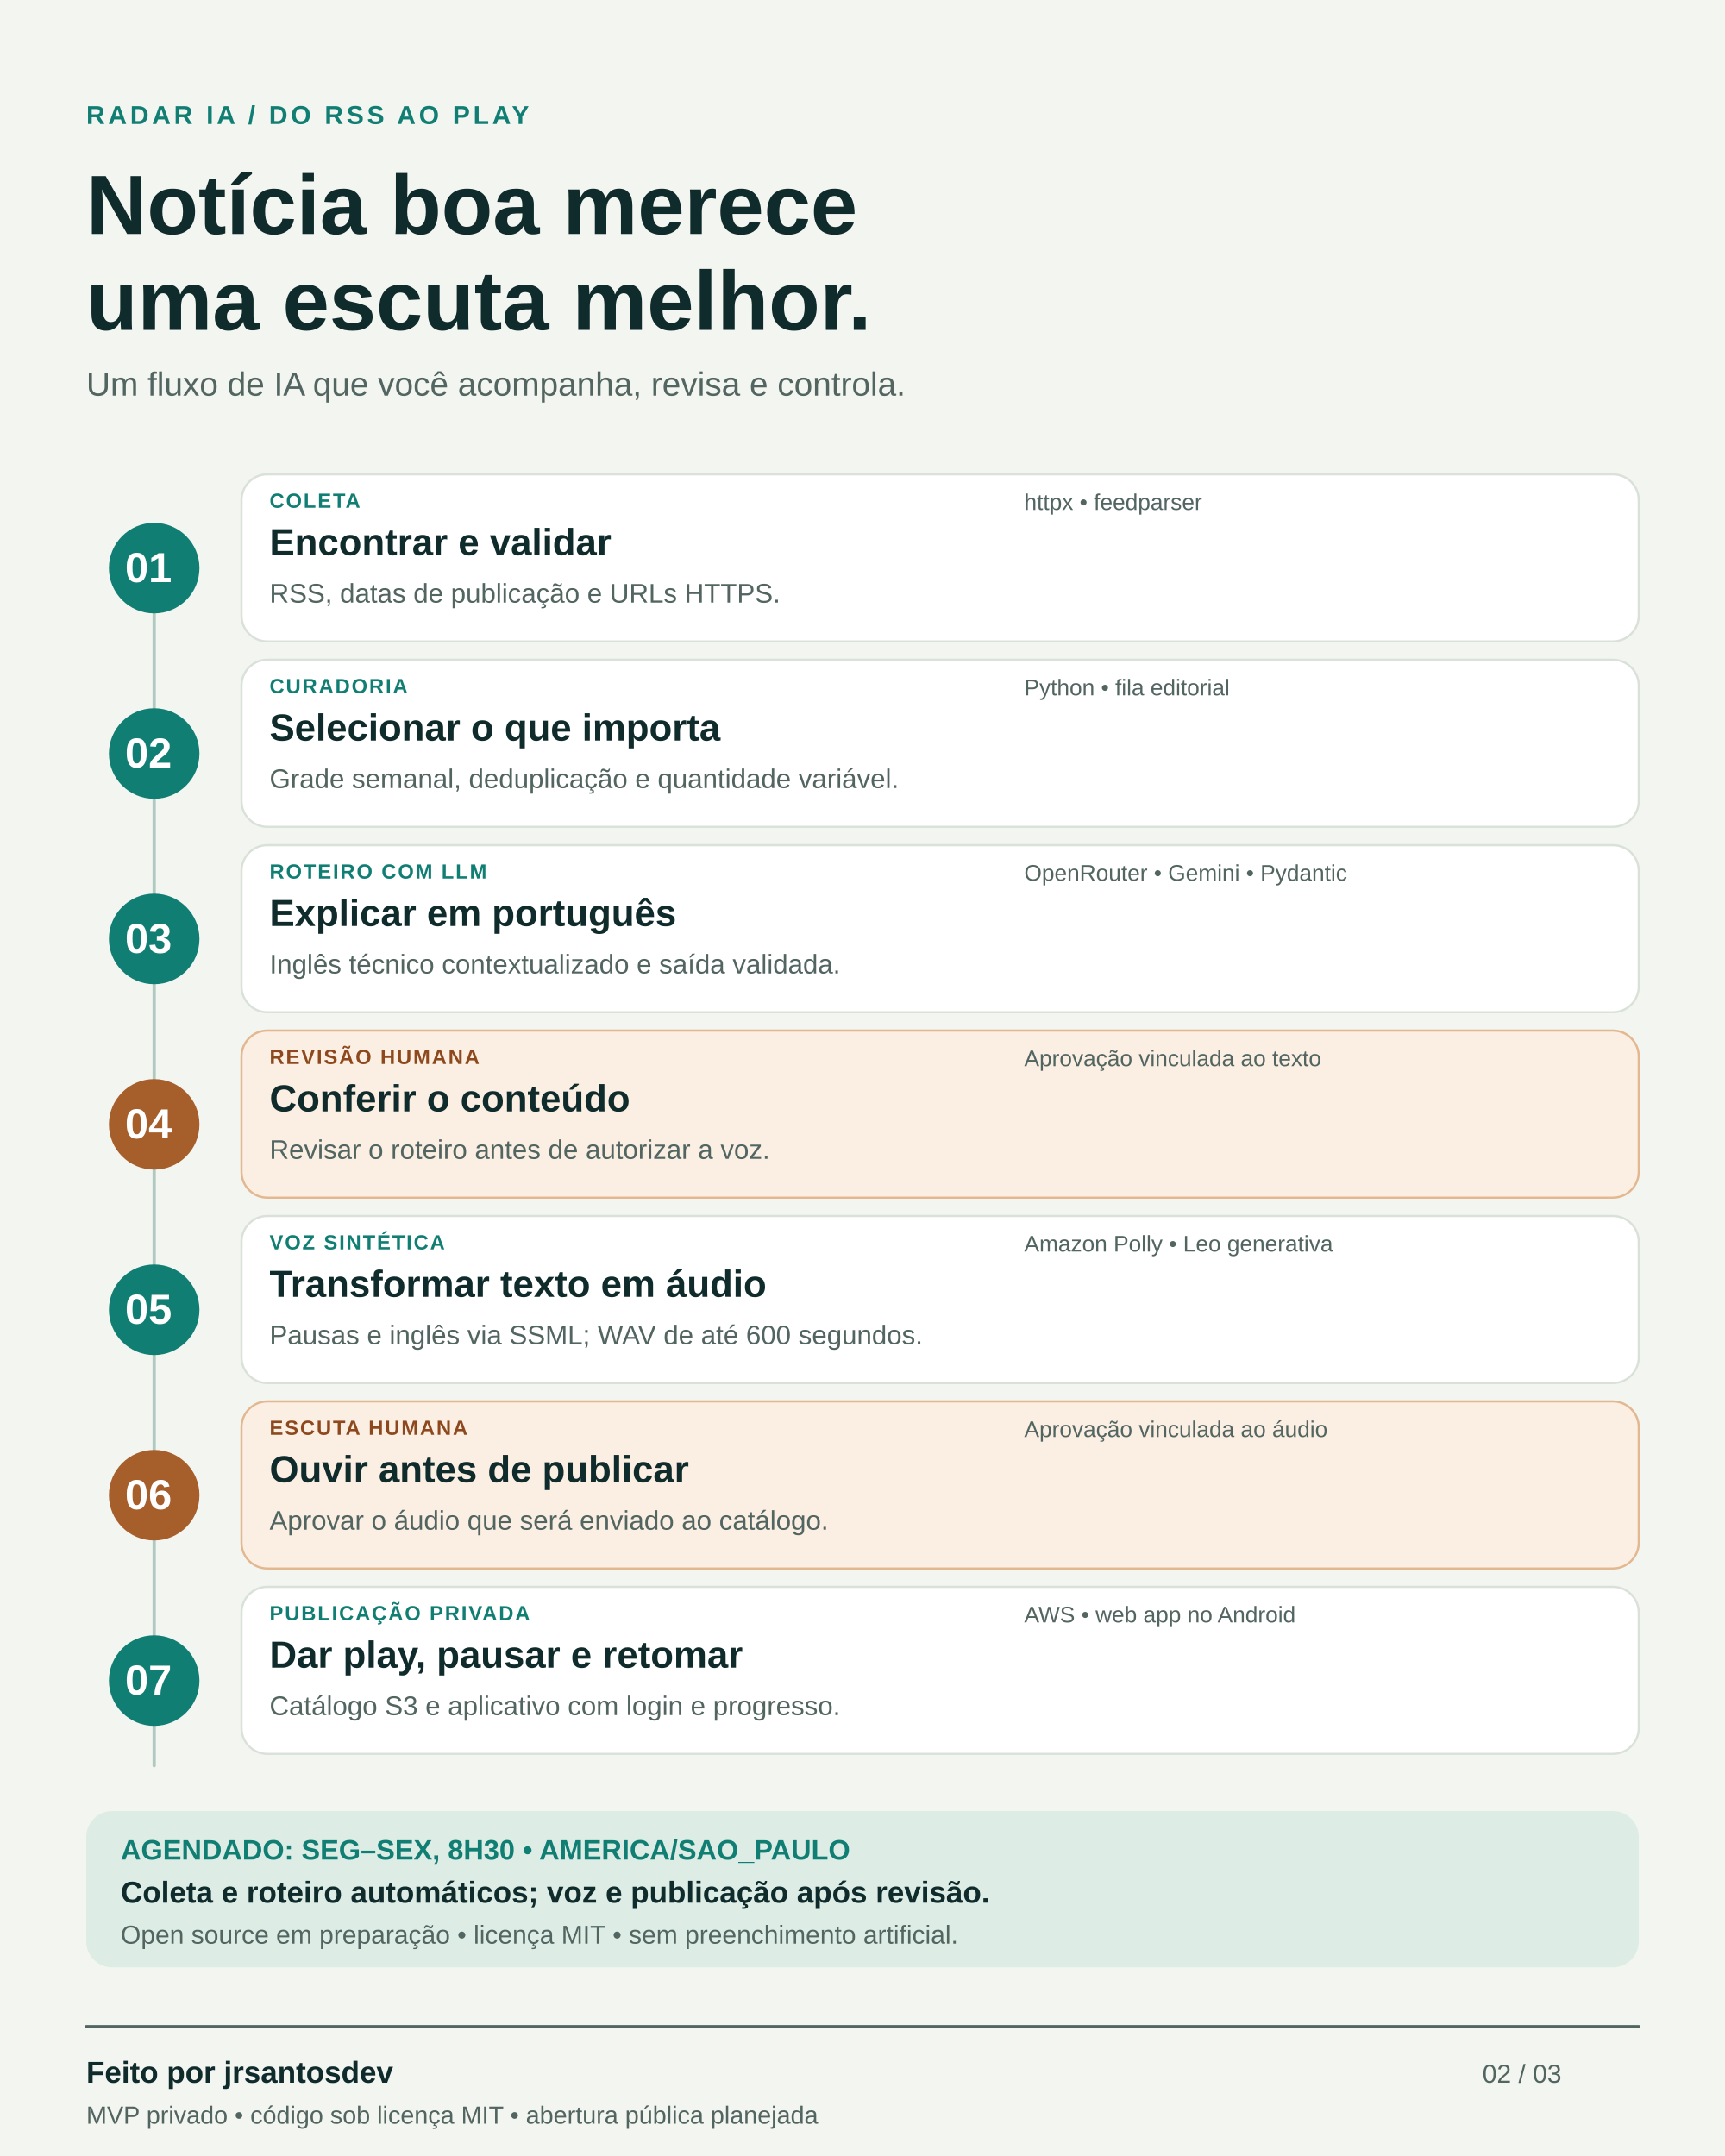
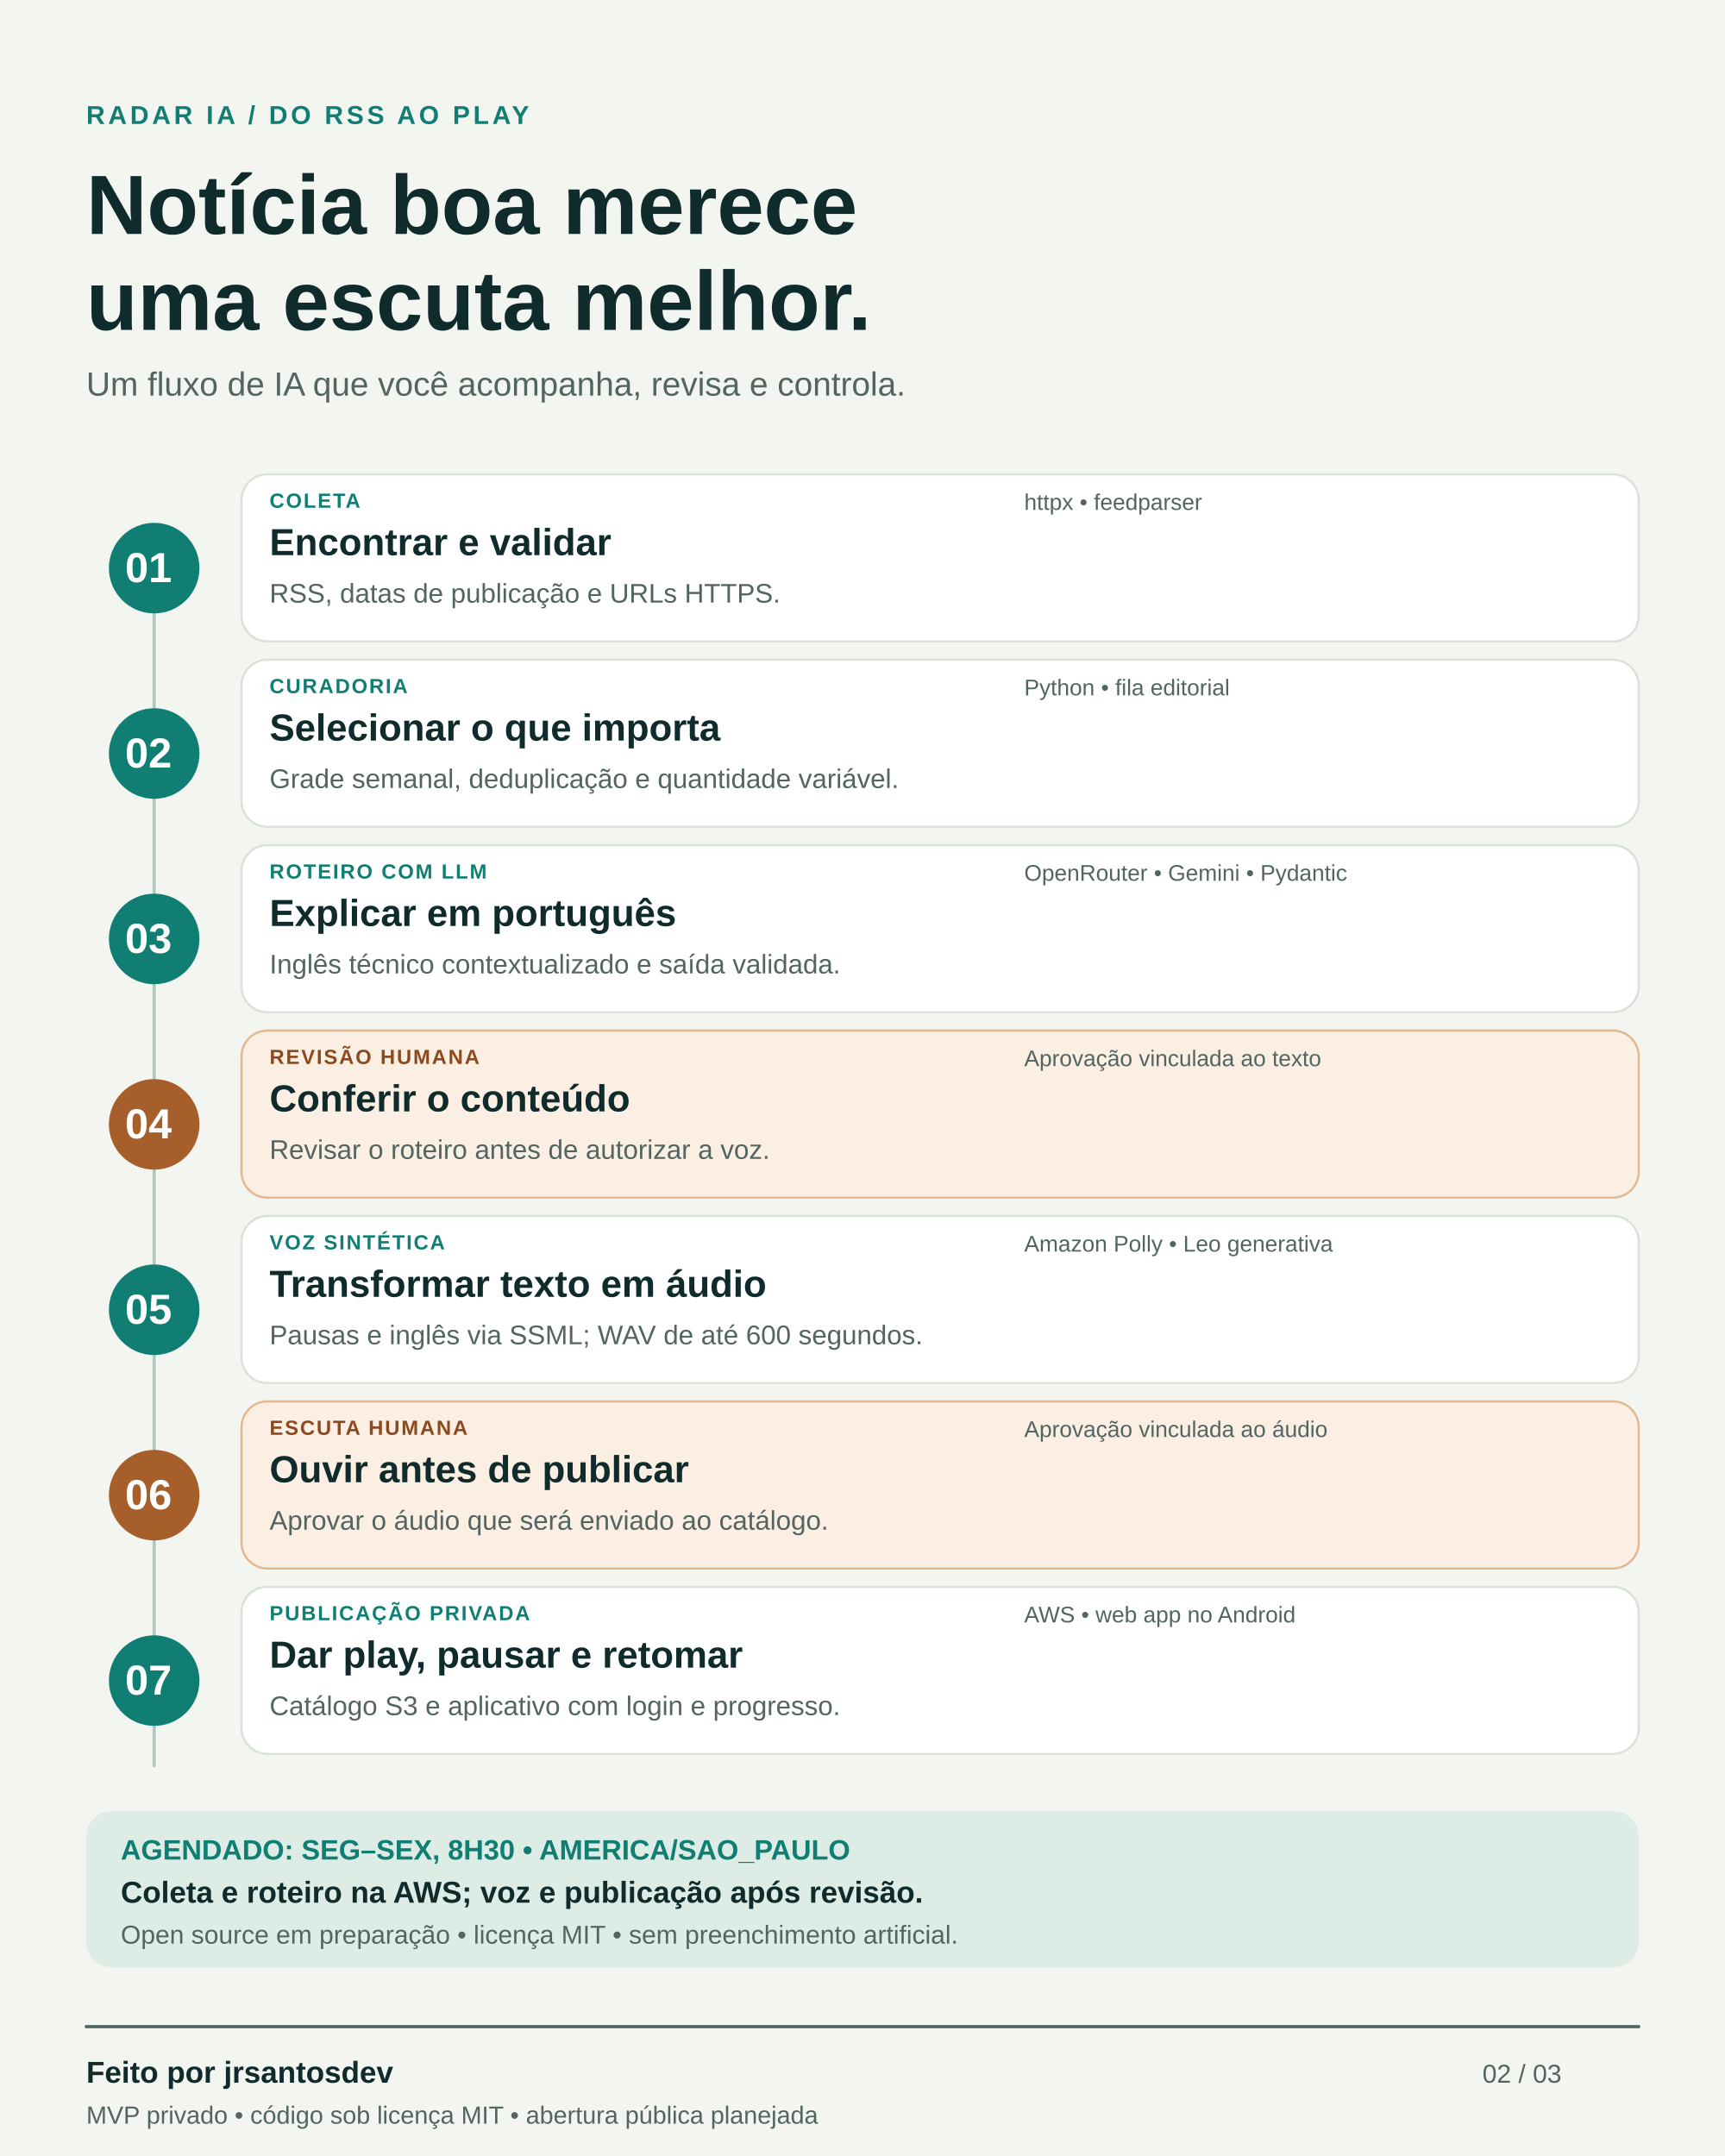
<svg xmlns="http://www.w3.org/2000/svg" width="1600" height="2000" viewBox="0 0 1600 2000" role="img">
  <defs>
    <marker id="arrow" viewBox="0 0 10 10" refX="8" refY="5" markerWidth="8" markerHeight="8" orient="auto-start-reverse">
      <path d="M 0 0 L 10 5 L 0 10 z" fill="#117E74" />
    </marker>
  </defs>
  <rect width="1600" height="2000" fill="#F3F5F0" />
  <g font-family="Segoe UI, Arial, sans-serif">
    <text x="80" y="115" fill="#117E74" font-size="24" font-weight="700" letter-spacing="3">RADAR IA  /  DO RSS AO PLAY</text>
    <text x="80" y="217" fill="#102B2B" font-size="78" font-weight="750" letter-spacing="0">Notícia boa merece</text>
    <text x="80" y="306" fill="#102B2B" font-size="78" font-weight="750" letter-spacing="0">uma escuta melhor.</text>
    <text x="80" y="367" fill="#526561" font-size="31" font-weight="400" letter-spacing="0">Um fluxo de IA que você acompanha, revisa e controla.</text>
    <path d="M 143 490 V 1638" fill="none" stroke="#AFC9C0" stroke-width="3" stroke-linecap="round" stroke-linejoin="round" />
    <rect x="101" y="485" width="84" height="84" rx="42" fill="#117E74" stroke="none" stroke-width="2" />
    <text x="116" y="540" fill="#FFFFFF" font-size="39" font-weight="700" letter-spacing="0">01</text>
    <rect x="224" y="440" width="1296" height="155" rx="24" fill="#FFFFFF" stroke="#D9E1D9" stroke-width="2" />
    <text x="250" y="471" fill="#117E74" font-size="19" font-weight="700" letter-spacing="1.5">COLETA</text>
    <text x="250" y="515" fill="#102B2B" font-size="35" font-weight="700" letter-spacing="0">Encontrar e validar</text>
    <text x="250" y="559" fill="#526561" font-size="25" font-weight="400" letter-spacing="0">RSS, datas de publicação e URLs HTTPS.</text>
    <text x="950" y="473" fill="#526561" font-size="21" font-weight="500" letter-spacing="0">httpx • feedparser</text>
    <rect x="101" y="657" width="84" height="84" rx="42" fill="#117E74" stroke="none" stroke-width="2" />
    <text x="116" y="712" fill="#FFFFFF" font-size="39" font-weight="700" letter-spacing="0">02</text>
    <rect x="224" y="612" width="1296" height="155" rx="24" fill="#FFFFFF" stroke="#D9E1D9" stroke-width="2" />
    <text x="250" y="643" fill="#117E74" font-size="19" font-weight="700" letter-spacing="1.5">CURADORIA</text>
    <text x="250" y="687" fill="#102B2B" font-size="35" font-weight="700" letter-spacing="0">Selecionar o que importa</text>
    <text x="250" y="731" fill="#526561" font-size="25" font-weight="400" letter-spacing="0">Grade semanal, deduplicação e quantidade variável.</text>
    <text x="950" y="645" fill="#526561" font-size="21" font-weight="500" letter-spacing="0">Python • fila editorial</text>
    <rect x="101" y="829" width="84" height="84" rx="42" fill="#117E74" stroke="none" stroke-width="2" />
    <text x="116" y="884" fill="#FFFFFF" font-size="39" font-weight="700" letter-spacing="0">03</text>
    <rect x="224" y="784" width="1296" height="155" rx="24" fill="#FFFFFF" stroke="#D9E1D9" stroke-width="2" />
    <text x="250" y="815" fill="#117E74" font-size="19" font-weight="700" letter-spacing="1.5">ROTEIRO COM LLM</text>
    <text x="250" y="859" fill="#102B2B" font-size="35" font-weight="700" letter-spacing="0">Explicar em português</text>
    <text x="250" y="903" fill="#526561" font-size="25" font-weight="400" letter-spacing="0">Inglês técnico contextualizado e saída validada.</text>
    <text x="950" y="817" fill="#526561" font-size="21" font-weight="500" letter-spacing="0">OpenRouter • Gemini • Pydantic</text>
    <rect x="101" y="1001" width="84" height="84" rx="42" fill="#A65E2B" stroke="none" stroke-width="2" />
    <text x="116" y="1056" fill="#FFFFFF" font-size="39" font-weight="700" letter-spacing="0">04</text>
    <rect x="224" y="956" width="1296" height="155" rx="24" fill="#FBEEE3" stroke="#E3B78F" stroke-width="2" />
    <text x="250" y="987" fill="#8D491D" font-size="19" font-weight="700" letter-spacing="1.5">REVISÃO HUMANA</text>
    <text x="250" y="1031" fill="#102B2B" font-size="35" font-weight="700" letter-spacing="0">Conferir o conteúdo</text>
    <text x="250" y="1075" fill="#526561" font-size="25" font-weight="400" letter-spacing="0">Revisar o roteiro antes de autorizar a voz.</text>
    <text x="950" y="989" fill="#526561" font-size="21" font-weight="500" letter-spacing="0">Aprovação vinculada ao texto</text>
    <rect x="101" y="1173" width="84" height="84" rx="42" fill="#117E74" stroke="none" stroke-width="2" />
    <text x="116" y="1228" fill="#FFFFFF" font-size="39" font-weight="700" letter-spacing="0">05</text>
    <rect x="224" y="1128" width="1296" height="155" rx="24" fill="#FFFFFF" stroke="#D9E1D9" stroke-width="2" />
    <text x="250" y="1159" fill="#117E74" font-size="19" font-weight="700" letter-spacing="1.5">VOZ SINTÉTICA</text>
    <text x="250" y="1203" fill="#102B2B" font-size="35" font-weight="700" letter-spacing="0">Transformar texto em áudio</text>
    <text x="250" y="1247" fill="#526561" font-size="25" font-weight="400" letter-spacing="0">Pausas e inglês via SSML; WAV de até 600 segundos.</text>
    <text x="950" y="1161" fill="#526561" font-size="21" font-weight="500" letter-spacing="0">Amazon Polly • Leo generativa</text>
    <rect x="101" y="1345" width="84" height="84" rx="42" fill="#A65E2B" stroke="none" stroke-width="2" />
    <text x="116" y="1400" fill="#FFFFFF" font-size="39" font-weight="700" letter-spacing="0">06</text>
    <rect x="224" y="1300" width="1296" height="155" rx="24" fill="#FBEEE3" stroke="#E3B78F" stroke-width="2" />
    <text x="250" y="1331" fill="#8D491D" font-size="19" font-weight="700" letter-spacing="1.5">ESCUTA HUMANA</text>
    <text x="250" y="1375" fill="#102B2B" font-size="35" font-weight="700" letter-spacing="0">Ouvir antes de publicar</text>
    <text x="250" y="1419" fill="#526561" font-size="25" font-weight="400" letter-spacing="0">Aprovar o áudio que será enviado ao catálogo.</text>
    <text x="950" y="1333" fill="#526561" font-size="21" font-weight="500" letter-spacing="0">Aprovação vinculada ao áudio</text>
    <rect x="101" y="1517" width="84" height="84" rx="42" fill="#117E74" stroke="none" stroke-width="2" />
    <text x="116" y="1572" fill="#FFFFFF" font-size="39" font-weight="700" letter-spacing="0">07</text>
    <rect x="224" y="1472" width="1296" height="155" rx="24" fill="#FFFFFF" stroke="#D9E1D9" stroke-width="2" />
    <text x="250" y="1503" fill="#117E74" font-size="19" font-weight="700" letter-spacing="1.5">PUBLICAÇÃO PRIVADA</text>
    <text x="250" y="1547" fill="#102B2B" font-size="35" font-weight="700" letter-spacing="0">Dar play, pausar e retomar</text>
    <text x="250" y="1591" fill="#526561" font-size="25" font-weight="400" letter-spacing="0">Catálogo S3 e aplicativo com login e progresso.</text>
    <text x="950" y="1505" fill="#526561" font-size="21" font-weight="500" letter-spacing="0">AWS • web app no Android</text>
    <rect x="80" y="1680" width="1440" height="145" rx="24" fill="#DDEDE6" stroke="none" stroke-width="2" />
    <text x="112" y="1725" fill="#117E74" font-size="26" font-weight="700" letter-spacing="0">AGENDADO: SEG–SEX, 8H30 • AMERICA/SAO_PAULO</text>
-     <text x="112" y="1765" fill="#102B2B" font-size="28" font-weight="600" letter-spacing="0">Coleta e roteiro automáticos; voz e publicação após revisão.</text>
+     <text x="112" y="1765" fill="#102B2B" font-size="28" font-weight="600" letter-spacing="0">Coleta e roteiro na AWS; voz e publicação após revisão.</text>
    <text x="112" y="1803" fill="#526561" font-size="24" font-weight="400" letter-spacing="0">Open source em preparação • licença MIT • sem preenchimento artificial.</text>
    <path d="M 80 1880 H 1520" fill="none" stroke="#526561" stroke-width="3" stroke-linecap="round" stroke-linejoin="round" />
    <text x="80" y="1932" fill="#102B2B" font-size="28" font-weight="650" letter-spacing="0">Feito por jrsantosdev</text>
    <text x="80" y="1970" fill="#526561" font-size="23" font-weight="400" letter-spacing="0">MVP privado • código sob licença MIT • abertura pública planejada</text>
    <text x="1375" y="1932" fill="#526561" font-size="24" font-weight="400" letter-spacing="0">02 / 03</text>
  </g>
</svg>
